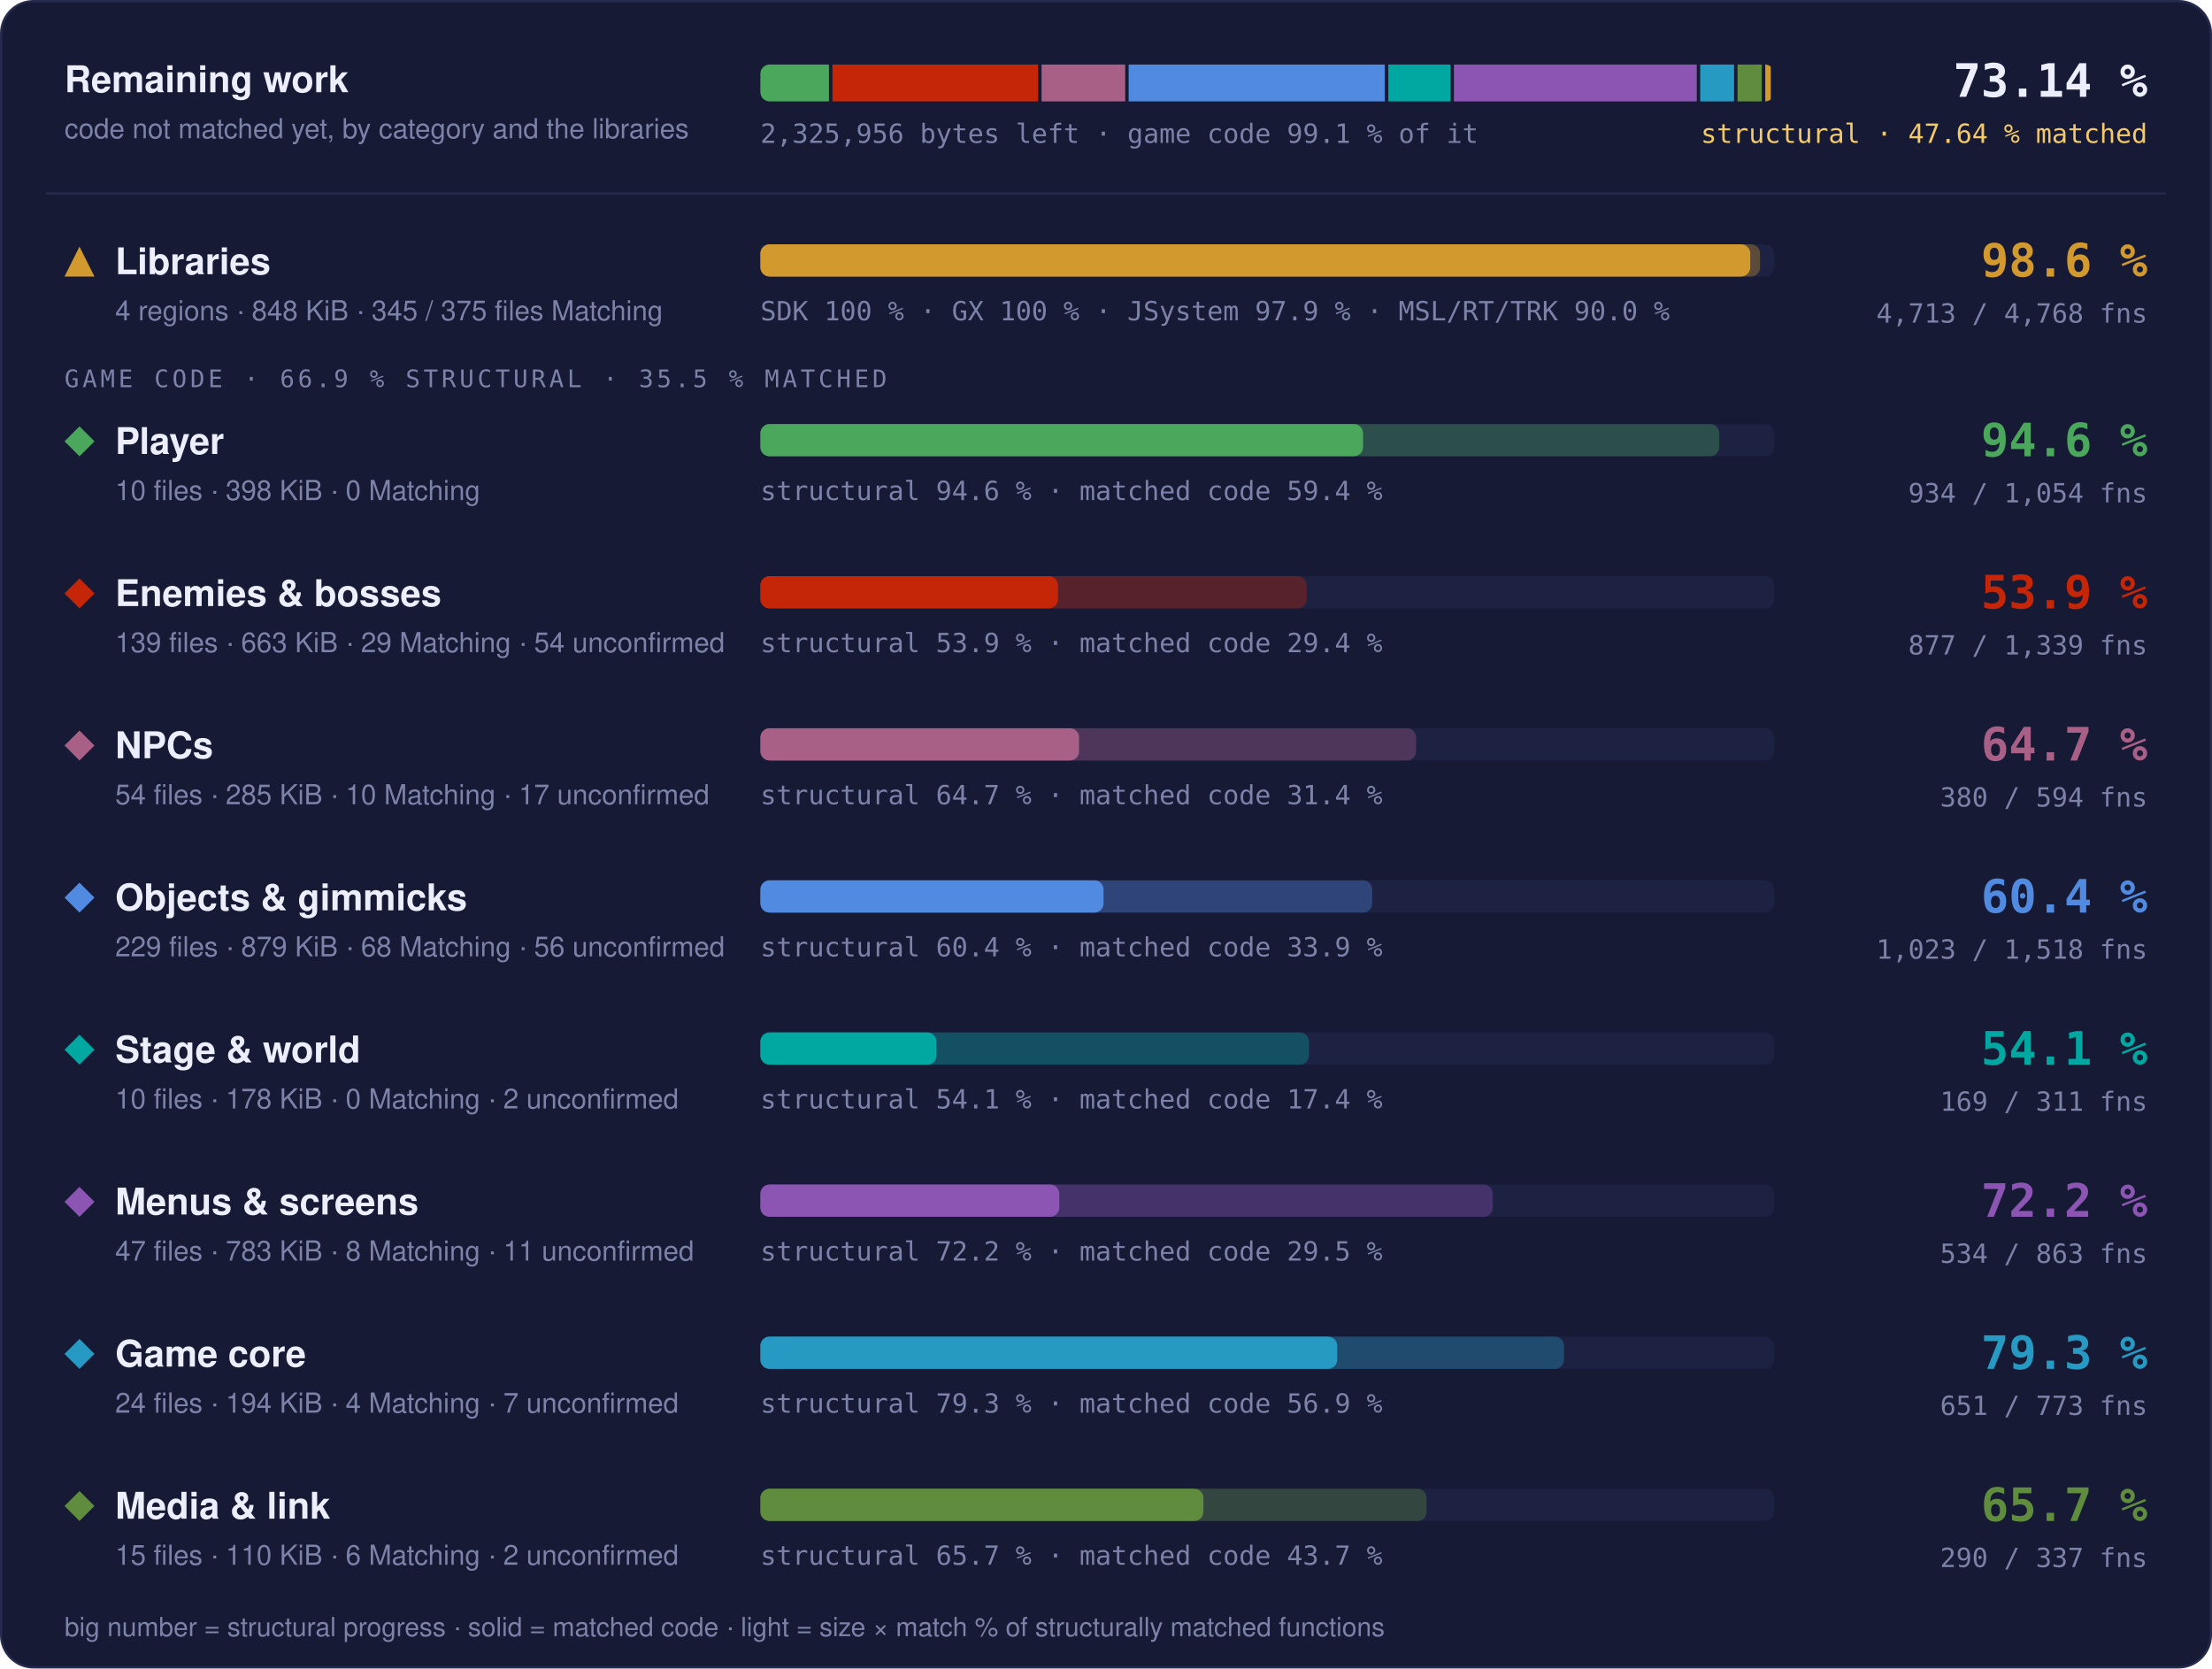
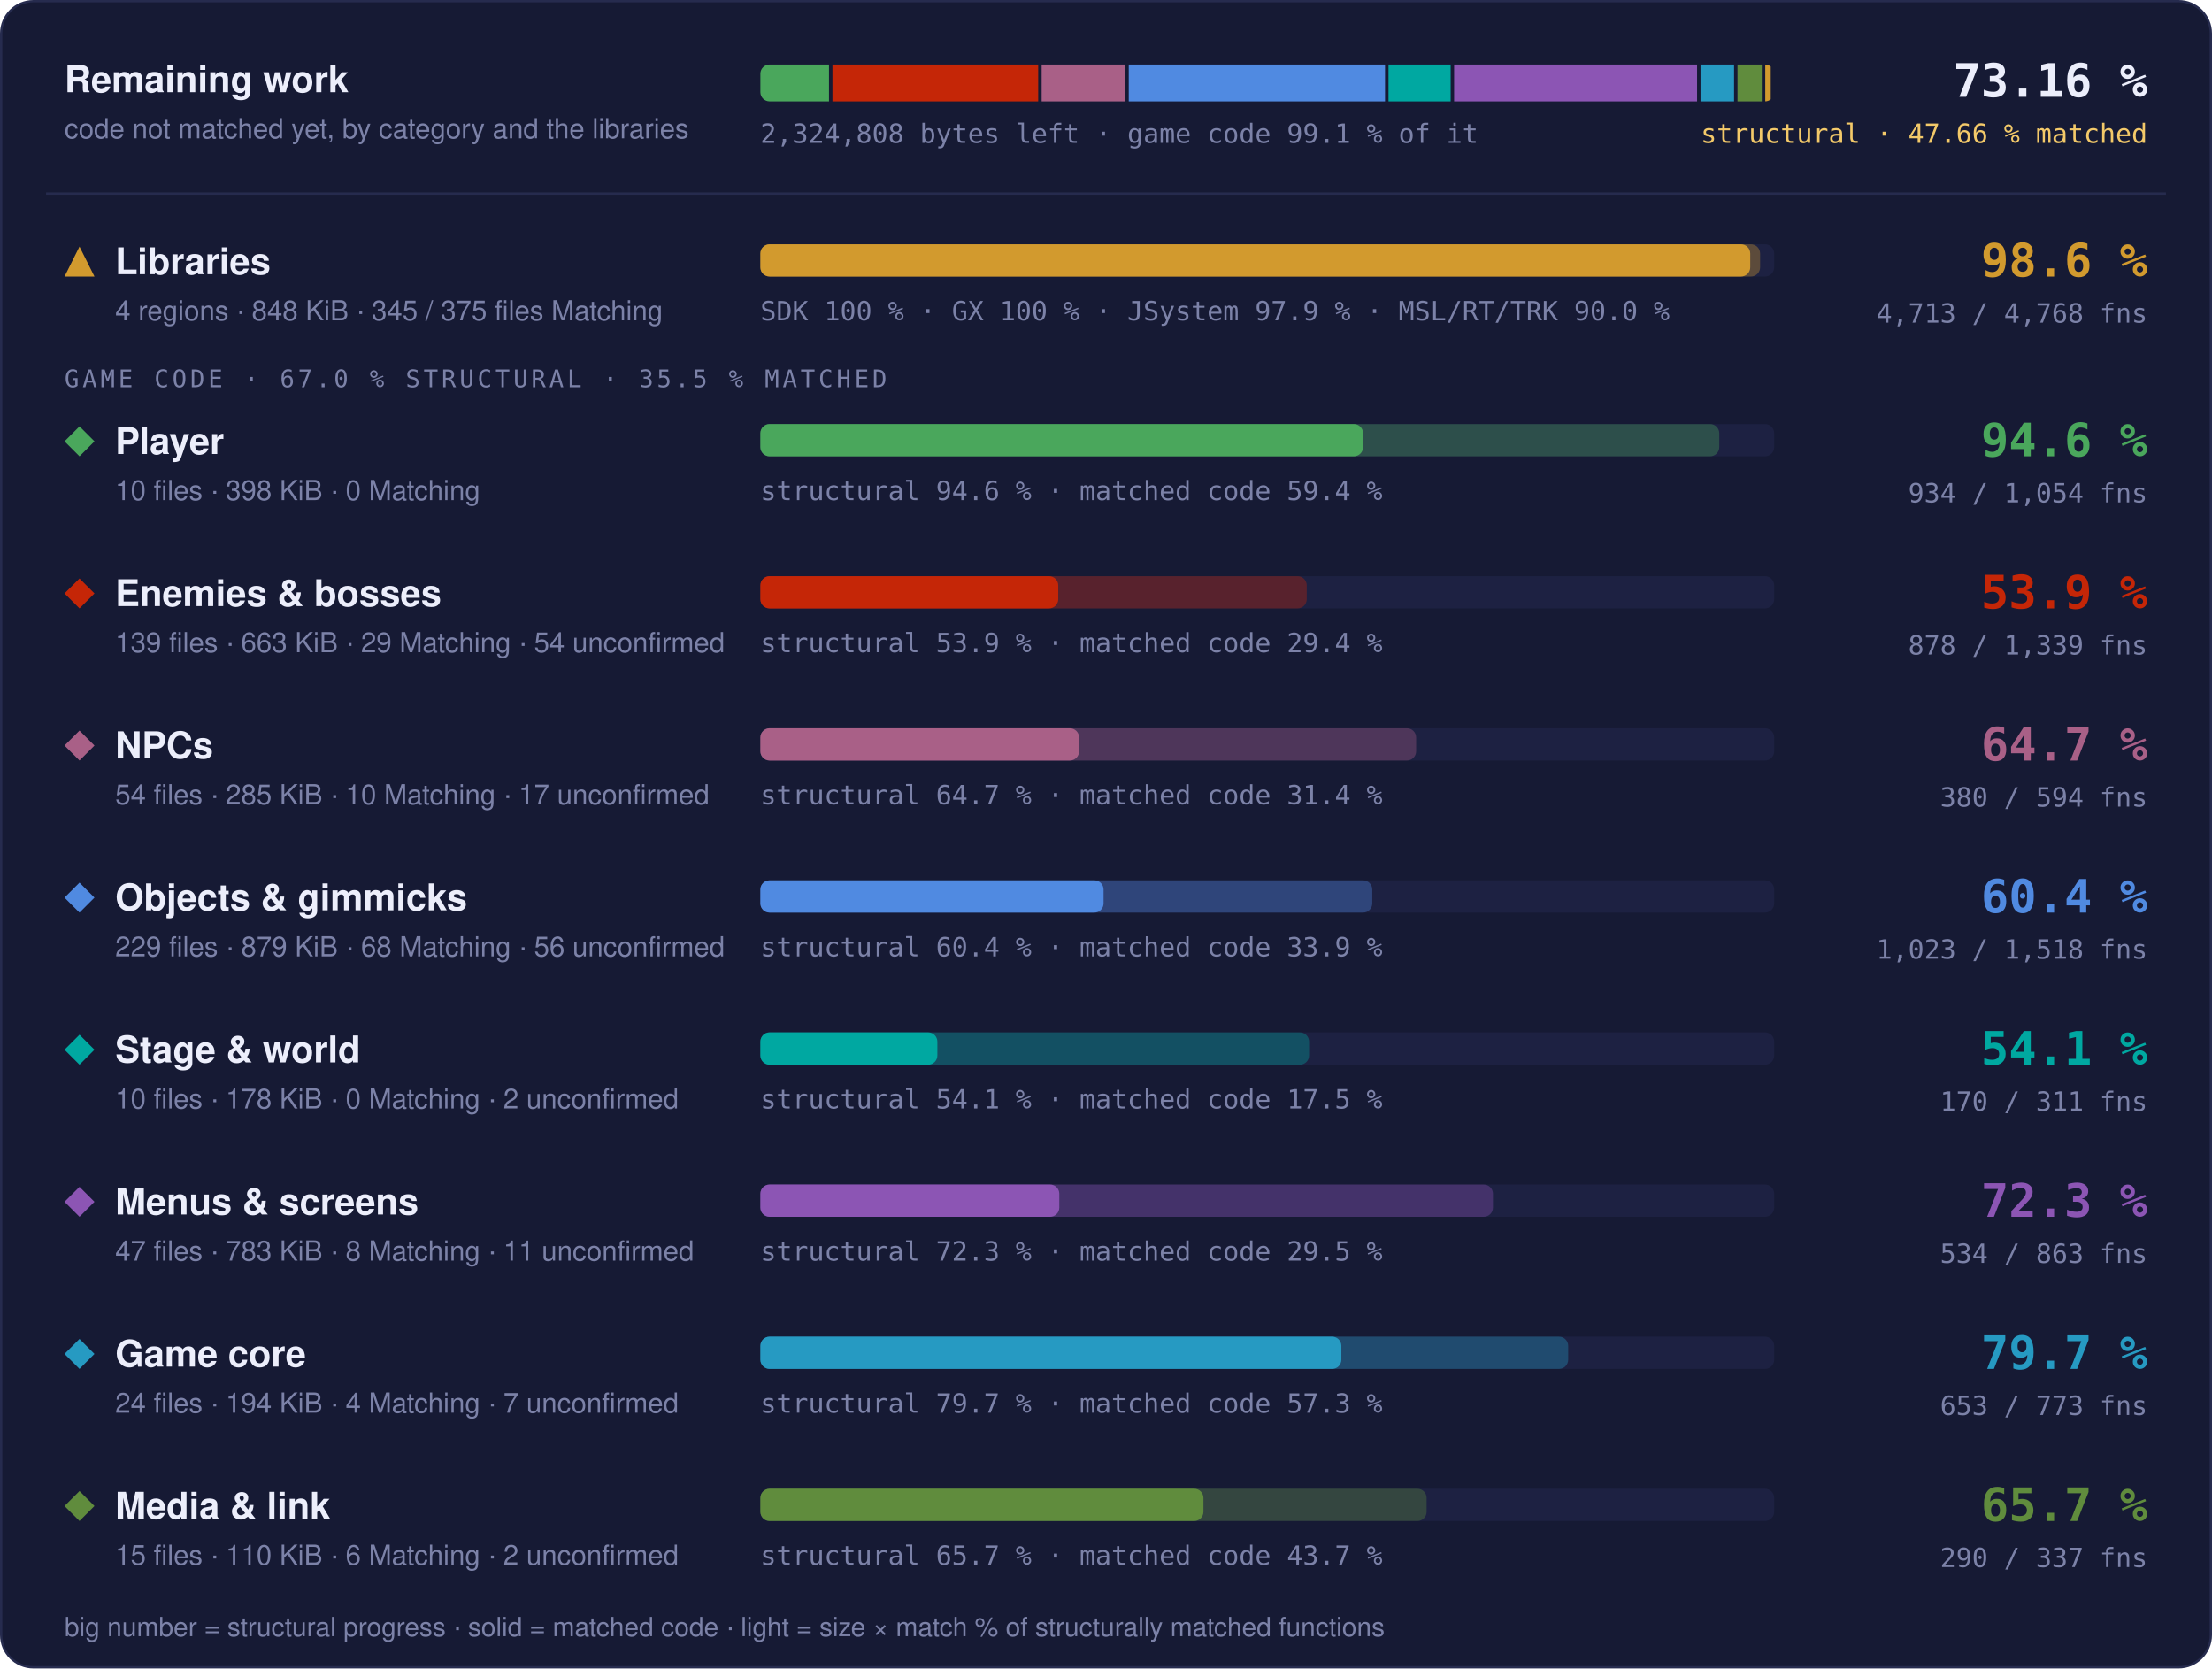
- <svg xmlns="http://www.w3.org/2000/svg" width="960" height="724" viewBox="0 0 960 724" role="img" aria-label="Progress overview: Libraries 98.6 % structural, 97.6 % matched code, 4713 of 4768 functions; Player 94.6 % structural, 59.4 % matched code, 934 of 1054 functions; Enemies &amp; bosses 53.9 % structural, 29.4 % matched code, 877 of 1339 functions; NPCs 64.7 % structural, 31.4 % matched code, 380 of 594 functions; Objects &amp; gimmicks 60.4 % structural, 33.9 % matched code, 1023 of 1518 functions; Stage &amp; world 54.1 % structural, 17.4 % matched code, 169 of 311 functions; Menus &amp; screens 72.2 % structural, 29.5 % matched code, 534 of 863 functions; Game core 79.3 % structural, 56.9 % matched code, 651 of 773 functions; Media &amp; link 65.7 % structural, 43.7 % matched code, 290 of 337 functions">
+ <svg xmlns="http://www.w3.org/2000/svg" width="960" height="724" viewBox="0 0 960 724" role="img" aria-label="Progress overview: Libraries 98.6 % structural, 97.6 % matched code, 4713 of 4768 functions; Player 94.6 % structural, 59.4 % matched code, 934 of 1054 functions; Enemies &amp; bosses 53.9 % structural, 29.4 % matched code, 878 of 1339 functions; NPCs 64.7 % structural, 31.4 % matched code, 380 of 594 functions; Objects &amp; gimmicks 60.4 % structural, 33.9 % matched code, 1023 of 1518 functions; Stage &amp; world 54.1 % structural, 17.5 % matched code, 170 of 311 functions; Menus &amp; screens 72.3 % structural, 29.5 % matched code, 534 of 863 functions; Game core 79.7 % structural, 57.3 % matched code, 653 of 773 functions; Media &amp; link 65.7 % structural, 43.7 % matched code, 290 of 337 functions">
  <style>text { font-family: -apple-system, BlinkMacSystemFont, 'Segoe UI', Helvetica, Arial, sans-serif; } .mono { font-family: ui-monospace, SFMono-Regular, 'SF Mono', Menlo, Consolas, monospace; } .grow { transform-box: fill-box; transform-origin: 0 50%; animation: grow 1.4s cubic-bezier(.2,.8,.2,1) both; } @keyframes grow { from { transform: scaleX(0); } } @media (prefers-reduced-motion: reduce) { * { animation: none !important; } }</style>
  <rect x="0.5" y="0.5" width="959" height="723" rx="14" fill="#161a34" stroke="#262b4e" />
  <text x="28" y="40" font-size="16" font-weight="700" fill="#eceefb">Remaining work</text>
  <text x="28" y="60" font-size="12" fill="#7c82a8">code not matched yet, by category and the libraries</text>
  <clipPath id="rw">
    <rect x="330" y="28" width="440" height="16" rx="4" />
  </clipPath>
  <g clip-path="url(#rw)">
-     <rect class="grow" x="330.00" y="28" width="29.76" height="16" fill="#4aa75c" />
-     <rect class="grow" x="361.26" y="28" width="89.28" height="16" fill="#c52607" />
-     <rect class="grow" x="452.04" y="28" width="36.29" height="16" fill="#a96087" />
-     <rect class="grow" x="489.83" y="28" width="111.18" height="16" fill="#508ae1" />
-     <rect class="grow" x="602.51" y="28" width="26.99" height="16" fill="#00a8a1" />
-     <rect class="grow" x="631.00" y="28" width="105.39" height="16" fill="#8c55b4" />
-     <rect class="grow" x="737.89" y="28" width="14.69" height="16" fill="#269ac2" />
-     <rect class="grow" x="754.08" y="28" width="10.54" height="16" fill="#608c3d" />
+     <rect class="grow" x="330.00" y="28" width="29.78" height="16" fill="#4aa75c" />
+     <rect class="grow" x="361.28" y="28" width="89.29" height="16" fill="#c52607" />
+     <rect class="grow" x="452.07" y="28" width="36.31" height="16" fill="#a96087" />
+     <rect class="grow" x="489.87" y="28" width="111.23" height="16" fill="#508ae1" />
+     <rect class="grow" x="602.61" y="28" width="26.97" height="16" fill="#00a8a1" />
+     <rect class="grow" x="631.08" y="28" width="105.44" height="16" fill="#8c55b4" />
+     <rect class="grow" x="738.03" y="28" width="14.55" height="16" fill="#269ac2" />
+     <rect class="grow" x="754.07" y="28" width="10.54" height="16" fill="#608c3d" />
    <rect class="grow" x="766.12" y="28" width="2.38" height="16" fill="#d29a2e" />
  </g>
-   <text x="330" y="62" class="mono" font-size="11.5" fill="#7c82a8">2,325,956 bytes left · game code 99.1 % of it</text>
-   <text x="932" y="42" text-anchor="end" class="mono" font-size="20" font-weight="700" fill="#eceefb">73.14 %</text>
-   <text x="932" y="62" text-anchor="end" class="mono" font-size="11.5" fill="#f3c969">structural · 47.64 % matched</text>
+   <text x="330" y="62" class="mono" font-size="11.5" fill="#7c82a8">2,324,808 bytes left · game code 99.1 % of it</text>
+   <text x="932" y="42" text-anchor="end" class="mono" font-size="20" font-weight="700" fill="#eceefb">73.16 %</text>
+   <text x="932" y="62" text-anchor="end" class="mono" font-size="11.5" fill="#f3c969">structural · 47.66 % matched</text>
  <line x1="20" x2="940" y1="84" y2="84" stroke="#262b4e" />
  <g fill="#d29a2e">
    <path d="M34.5 107L41 120L28 120Z" />
  </g>
  <text x="50" y="119" font-size="16" font-weight="700" fill="#eceefb">Libraries</text>
  <text x="50" y="139" font-size="12" fill="#7c82a8">4 regions · 848 KiB · 345 / 375 files Matching</text>
  <rect x="330" y="106" width="440" height="14" rx="4" fill="#1d2142" />
  <rect class="grow" style="animation-delay:0.0s" x="330" y="106" width="433.88" height="14" rx="4" fill="#d29a2e" fill-opacity="0.35" />
  <rect class="grow" style="animation-delay:0.0s" x="330" y="106" width="429.60" height="14" rx="4" fill="#d29a2e" />
  <text x="330" y="139" class="mono" font-size="11.5" fill="#7c82a8">SDK 100 % · GX 100 % · JSystem 97.9 % · MSL/RT/TRK 90.0 %</text>
  <text x="932" y="120" text-anchor="end" class="mono" font-size="20" font-weight="700" fill="#d29a2e">98.6 %</text>
  <text x="932" y="140" text-anchor="end" class="mono" font-size="11.5" fill="#7c82a8">4,713 / 4,768 fns</text>
-   <text x="28" y="168" class="mono" font-size="10.5" letter-spacing="0.14em" fill="#7c82a8">GAME CODE · 66.9 % STRUCTURAL · 35.5 % MATCHED</text>
+   <text x="28" y="168" class="mono" font-size="10.5" letter-spacing="0.14em" fill="#7c82a8">GAME CODE · 67.0 % STRUCTURAL · 35.5 % MATCHED</text>
  <g fill="#4aa75c">
    <path d="M34.5 185L41 191.5L34.5 198L28 191.5Z" />
  </g>
  <text x="50" y="197" font-size="16" font-weight="700" fill="#eceefb">Player</text>
  <text x="50" y="217" font-size="12" fill="#7c82a8">10 files · 398 KiB · 0 Matching</text>
  <rect x="330" y="184" width="440" height="14" rx="4" fill="#1d2142" />
  <rect class="grow" style="animation-delay:0.1s" x="330" y="184" width="416.16" height="14" rx="4" fill="#4aa75c" fill-opacity="0.35" />
  <rect class="grow" style="animation-delay:0.1s" x="330" y="184" width="261.57" height="14" rx="4" fill="#4aa75c" />
  <text x="330" y="217" class="mono" font-size="11.5" fill="#7c82a8">structural 94.6 % · matched code 59.4 %</text>
  <text x="932" y="198" text-anchor="end" class="mono" font-size="20" font-weight="700" fill="#4aa75c">94.6 %</text>
  <text x="932" y="218" text-anchor="end" class="mono" font-size="11.5" fill="#7c82a8">934 / 1,054 fns</text>
  <g fill="#c52607">
    <path d="M34.5 251L41 257.5L34.5 264L28 257.5Z" />
  </g>
  <text x="50" y="263" font-size="16" font-weight="700" fill="#eceefb">Enemies &amp; bosses</text>
  <text x="50" y="283" font-size="12" fill="#7c82a8">139 files · 663 KiB · 29 Matching · 54 unconfirmed</text>
  <rect x="330" y="250" width="440" height="14" rx="4" fill="#1d2142" />
  <rect class="grow" style="animation-delay:0.2s" x="330" y="250" width="237.12" height="14" rx="4" fill="#c52607" fill-opacity="0.35" />
-   <rect class="grow" style="animation-delay:0.2s" x="330" y="250" width="129.15" height="14" rx="4" fill="#c52607" />
+   <rect class="grow" style="animation-delay:0.2s" x="330" y="250" width="129.27" height="14" rx="4" fill="#c52607" />
  <text x="330" y="283" class="mono" font-size="11.5" fill="#7c82a8">structural 53.9 % · matched code 29.4 %</text>
  <text x="932" y="264" text-anchor="end" class="mono" font-size="20" font-weight="700" fill="#c52607">53.9 %</text>
-   <text x="932" y="284" text-anchor="end" class="mono" font-size="11.5" fill="#7c82a8">877 / 1,339 fns</text>
+   <text x="932" y="284" text-anchor="end" class="mono" font-size="11.5" fill="#7c82a8">878 / 1,339 fns</text>
  <g fill="#a96087">
    <path d="M34.5 317L41 323.5L34.5 330L28 323.5Z" />
  </g>
  <text x="50" y="329" font-size="16" font-weight="700" fill="#eceefb">NPCs</text>
  <text x="50" y="349" font-size="12" fill="#7c82a8">54 files · 285 KiB · 10 Matching · 17 unconfirmed</text>
  <rect x="330" y="316" width="440" height="14" rx="4" fill="#1d2142" />
  <rect class="grow" style="animation-delay:0.3s" x="330" y="316" width="284.60" height="14" rx="4" fill="#a96087" fill-opacity="0.35" />
  <rect class="grow" style="animation-delay:0.3s" x="330" y="316" width="138.32" height="14" rx="4" fill="#a96087" />
  <text x="330" y="349" class="mono" font-size="11.5" fill="#7c82a8">structural 64.7 % · matched code 31.4 %</text>
  <text x="932" y="330" text-anchor="end" class="mono" font-size="20" font-weight="700" fill="#a96087">64.7 %</text>
  <text x="932" y="350" text-anchor="end" class="mono" font-size="11.5" fill="#7c82a8">380 / 594 fns</text>
  <g fill="#508ae1">
    <path d="M34.5 383L41 389.5L34.5 396L28 389.5Z" />
  </g>
  <text x="50" y="395" font-size="16" font-weight="700" fill="#eceefb">Objects &amp; gimmicks</text>
  <text x="50" y="415" font-size="12" fill="#7c82a8">229 files · 879 KiB · 68 Matching · 56 unconfirmed</text>
  <rect x="330" y="382" width="440" height="14" rx="4" fill="#1d2142" />
-   <rect class="grow" style="animation-delay:0.4s" x="330" y="382" width="265.54" height="14" rx="4" fill="#508ae1" fill-opacity="0.35" />
+   <rect class="grow" style="animation-delay:0.4s" x="330" y="382" width="265.56" height="14" rx="4" fill="#508ae1" fill-opacity="0.35" />
  <rect class="grow" style="animation-delay:0.4s" x="330" y="382" width="148.94" height="14" rx="4" fill="#508ae1" />
  <text x="330" y="415" class="mono" font-size="11.5" fill="#7c82a8">structural 60.4 % · matched code 33.9 %</text>
  <text x="932" y="396" text-anchor="end" class="mono" font-size="20" font-weight="700" fill="#508ae1">60.4 %</text>
  <text x="932" y="416" text-anchor="end" class="mono" font-size="11.5" fill="#7c82a8">1,023 / 1,518 fns</text>
  <g fill="#00a8a1">
    <path d="M34.5 449L41 455.5L34.5 462L28 455.5Z" />
  </g>
  <text x="50" y="461" font-size="16" font-weight="700" fill="#eceefb">Stage &amp; world</text>
  <text x="50" y="481" font-size="12" fill="#7c82a8">10 files · 178 KiB · 0 Matching · 2 unconfirmed</text>
  <rect x="330" y="448" width="440" height="14" rx="4" fill="#1d2142" />
-   <rect class="grow" style="animation-delay:0.5s" x="330" y="448" width="238.10" height="14" rx="4" fill="#00a8a1" fill-opacity="0.35" />
-   <rect class="grow" style="animation-delay:0.5s" x="330" y="448" width="76.44" height="14" rx="4" fill="#00a8a1" />
-   <text x="330" y="481" class="mono" font-size="11.5" fill="#7c82a8">structural 54.1 % · matched code 17.4 %</text>
+   <rect class="grow" style="animation-delay:0.5s" x="330" y="448" width="238.14" height="14" rx="4" fill="#00a8a1" fill-opacity="0.35" />
+   <rect class="grow" style="animation-delay:0.5s" x="330" y="448" width="76.81" height="14" rx="4" fill="#00a8a1" />
+   <text x="330" y="481" class="mono" font-size="11.5" fill="#7c82a8">structural 54.1 % · matched code 17.5 %</text>
  <text x="932" y="462" text-anchor="end" class="mono" font-size="20" font-weight="700" fill="#00a8a1">54.1 %</text>
-   <text x="932" y="482" text-anchor="end" class="mono" font-size="11.5" fill="#7c82a8">169 / 311 fns</text>
+   <text x="932" y="482" text-anchor="end" class="mono" font-size="11.5" fill="#7c82a8">170 / 311 fns</text>
  <g fill="#8c55b4">
    <path d="M34.5 515L41 521.5L34.5 528L28 521.5Z" />
  </g>
  <text x="50" y="527" font-size="16" font-weight="700" fill="#eceefb">Menus &amp; screens</text>
  <text x="50" y="547" font-size="12" fill="#7c82a8">47 files · 783 KiB · 8 Matching · 11 unconfirmed</text>
  <rect x="330" y="514" width="440" height="14" rx="4" fill="#1d2142" />
-   <rect class="grow" style="animation-delay:0.6s" x="330" y="514" width="317.88" height="14" rx="4" fill="#8c55b4" fill-opacity="0.35" />
+   <rect class="grow" style="animation-delay:0.6s" x="330" y="514" width="317.94" height="14" rx="4" fill="#8c55b4" fill-opacity="0.35" />
  <rect class="grow" style="animation-delay:0.6s" x="330" y="514" width="129.73" height="14" rx="4" fill="#8c55b4" />
-   <text x="330" y="547" class="mono" font-size="11.5" fill="#7c82a8">structural 72.2 % · matched code 29.5 %</text>
-   <text x="932" y="528" text-anchor="end" class="mono" font-size="20" font-weight="700" fill="#8c55b4">72.2 %</text>
+   <text x="330" y="547" class="mono" font-size="11.5" fill="#7c82a8">structural 72.3 % · matched code 29.5 %</text>
+   <text x="932" y="528" text-anchor="end" class="mono" font-size="20" font-weight="700" fill="#8c55b4">72.3 %</text>
  <text x="932" y="548" text-anchor="end" class="mono" font-size="11.5" fill="#7c82a8">534 / 863 fns</text>
  <g fill="#269ac2">
    <path d="M34.5 581L41 587.5L34.5 594L28 587.5Z" />
  </g>
  <text x="50" y="593" font-size="16" font-weight="700" fill="#eceefb">Game core</text>
  <text x="50" y="613" font-size="12" fill="#7c82a8">24 files · 194 KiB · 4 Matching · 7 unconfirmed</text>
  <rect x="330" y="580" width="440" height="14" rx="4" fill="#1d2142" />
-   <rect class="grow" style="animation-delay:0.7s" x="330" y="580" width="348.79" height="14" rx="4" fill="#269ac2" fill-opacity="0.35" />
-   <rect class="grow" style="animation-delay:0.7s" x="330" y="580" width="250.35" height="14" rx="4" fill="#269ac2" />
-   <text x="330" y="613" class="mono" font-size="11.5" fill="#7c82a8">structural 79.3 % · matched code 56.9 %</text>
-   <text x="932" y="594" text-anchor="end" class="mono" font-size="20" font-weight="700" fill="#269ac2">79.3 %</text>
-   <text x="932" y="614" text-anchor="end" class="mono" font-size="11.5" fill="#7c82a8">651 / 773 fns</text>
+   <rect class="grow" style="animation-delay:0.7s" x="330" y="580" width="350.59" height="14" rx="4" fill="#269ac2" fill-opacity="0.35" />
+   <rect class="grow" style="animation-delay:0.7s" x="330" y="580" width="252.15" height="14" rx="4" fill="#269ac2" />
+   <text x="330" y="613" class="mono" font-size="11.5" fill="#7c82a8">structural 79.7 % · matched code 57.3 %</text>
+   <text x="932" y="594" text-anchor="end" class="mono" font-size="20" font-weight="700" fill="#269ac2">79.7 %</text>
+   <text x="932" y="614" text-anchor="end" class="mono" font-size="11.5" fill="#7c82a8">653 / 773 fns</text>
  <g fill="#608c3d">
    <path d="M34.5 647L41 653.5L34.5 660L28 653.5Z" />
  </g>
  <text x="50" y="659" font-size="16" font-weight="700" fill="#eceefb">Media &amp; link</text>
  <text x="50" y="679" font-size="12" fill="#7c82a8">15 files · 110 KiB · 6 Matching · 2 unconfirmed</text>
  <rect x="330" y="646" width="440" height="14" rx="4" fill="#1d2142" />
  <rect class="grow" style="animation-delay:0.8s" x="330" y="646" width="289.14" height="14" rx="4" fill="#608c3d" fill-opacity="0.35" />
  <rect class="grow" style="animation-delay:0.8s" x="330" y="646" width="192.28" height="14" rx="4" fill="#608c3d" />
  <text x="330" y="679" class="mono" font-size="11.5" fill="#7c82a8">structural 65.7 % · matched code 43.7 %</text>
  <text x="932" y="660" text-anchor="end" class="mono" font-size="20" font-weight="700" fill="#608c3d">65.7 %</text>
  <text x="932" y="680" text-anchor="end" class="mono" font-size="11.5" fill="#7c82a8">290 / 337 fns</text>
  <text x="28" y="710" font-size="11.5" fill="#7c82a8">big number = structural progress · solid = matched code · light = size × match % of structurally matched functions</text>
</svg>
